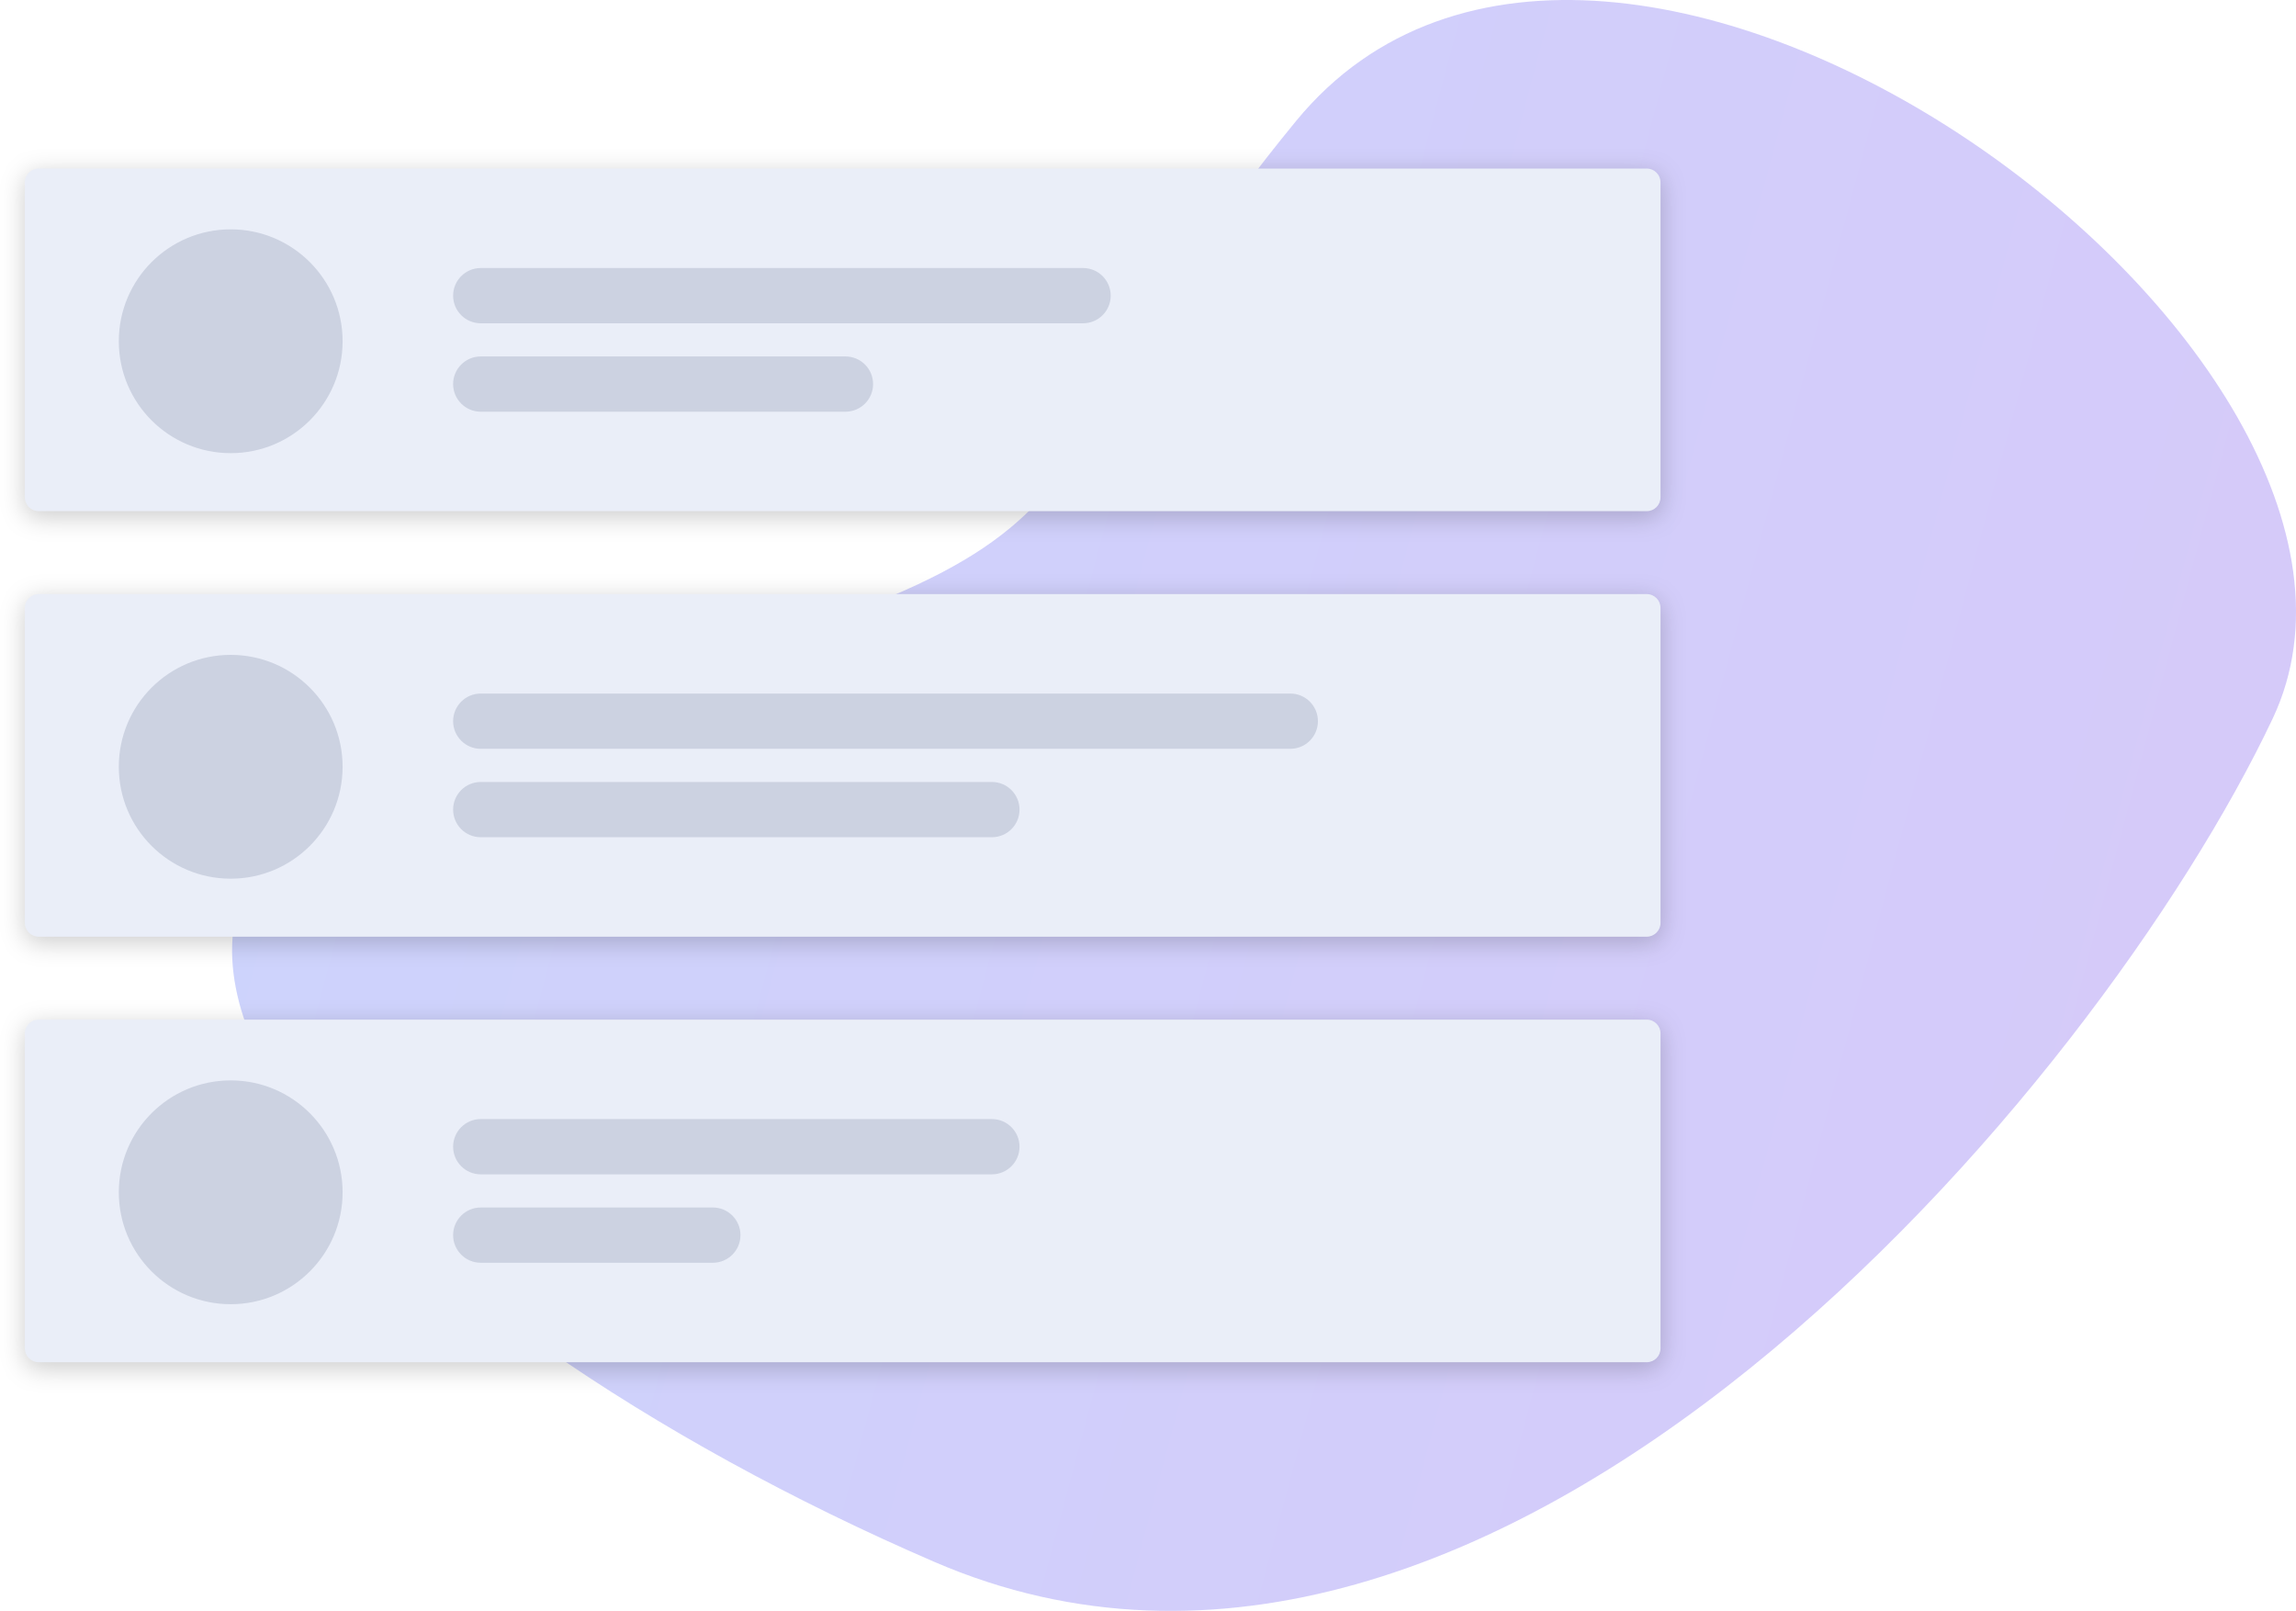
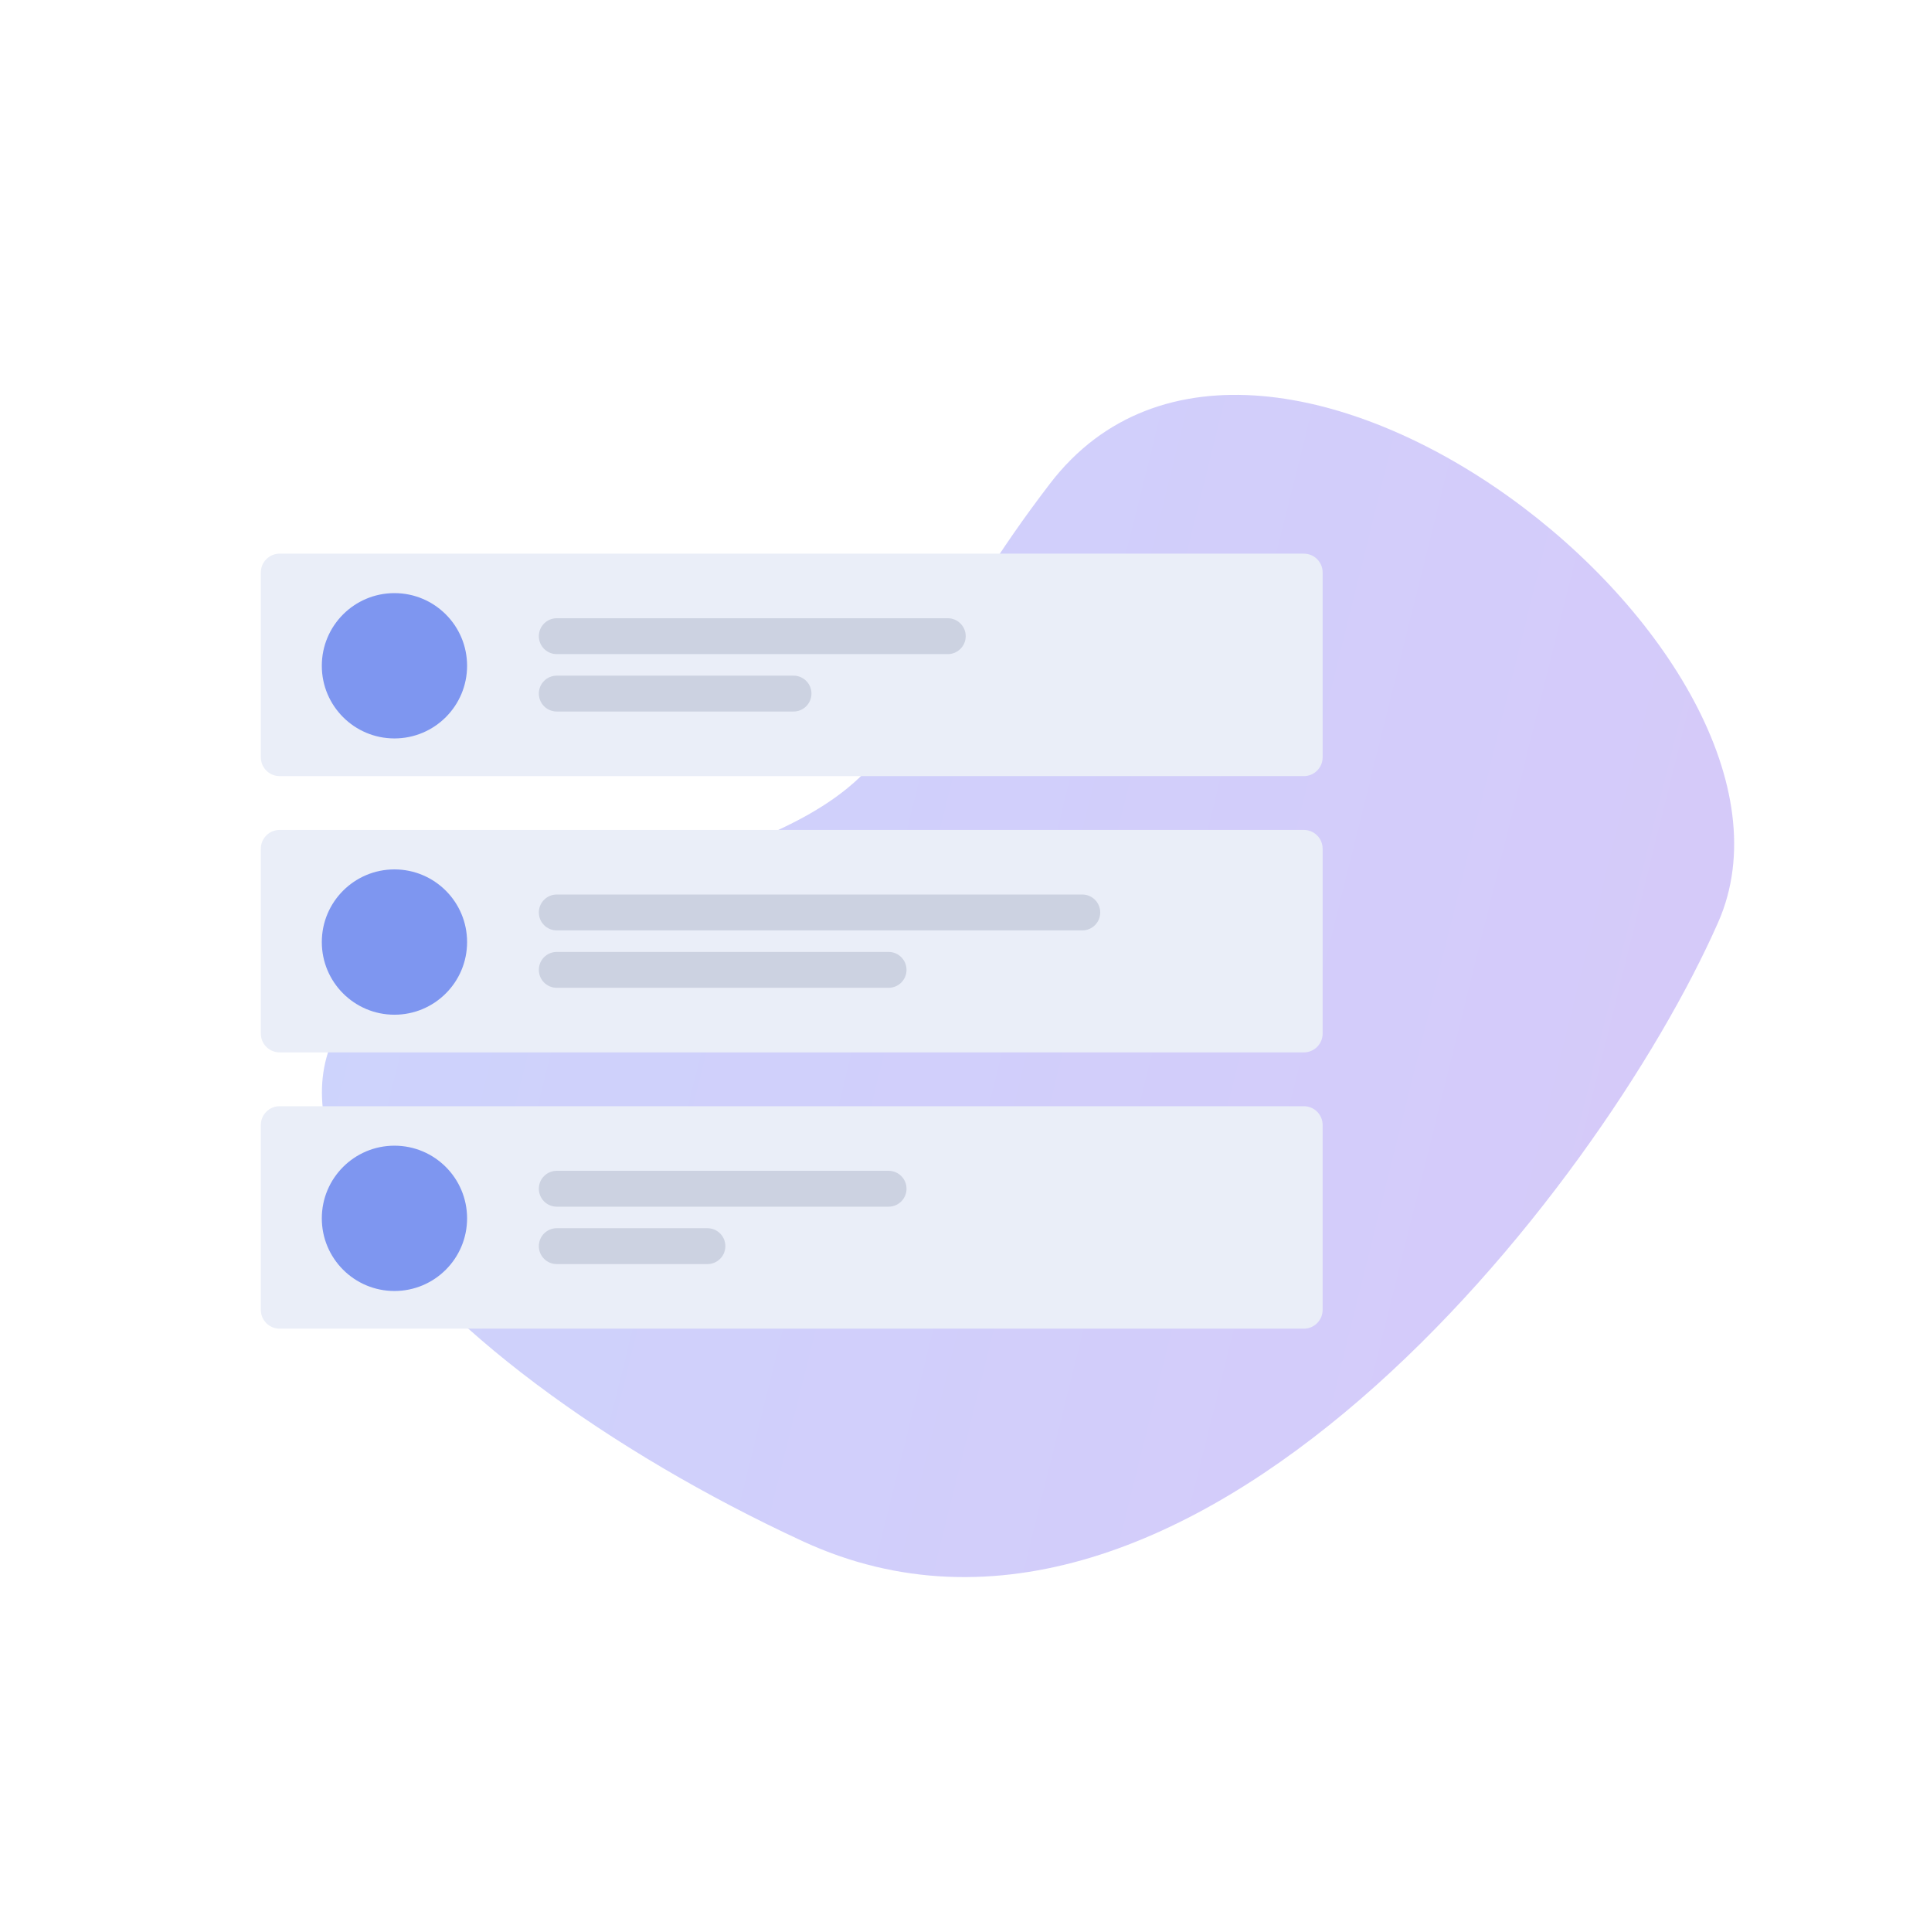
- <svg xmlns="http://www.w3.org/2000/svg" width="831" height="583" viewBox="0 0 831 583" fill="none">
-   <path d="M196.754 253.899C-37.55 312.187 134.68 477.475 338.264 565.292C541.847 653.109 759.915 392.587 822.55 260.08C885.186 127.573 582.776 -94.601 469.103 43.779C355.43 182.16 431.057 195.611 196.754 253.899Z" fill="url(#paint0_linear)" fill-opacity="0.4" />
-   <g filter="url(#filter0_d)">
-     <rect x="9" y="61" width="592" height="124" rx="5" fill="#EAEEF8" />
-   </g>
-   <circle cx="83.5" cy="123.5" r="40.5" fill="#CCD2E1" />
-   <rect x="164" y="97" width="238" height="20" rx="10" fill="#CCD2E1" />
-   <rect x="164" y="129" width="152" height="20" rx="10" fill="#CCD2E1" />
-   <g filter="url(#filter1_d)">
-     <rect x="9" y="215" width="592" height="124" rx="5" fill="#EAEEF8" />
-   </g>
-   <circle cx="83.5" cy="277.5" r="40.5" fill="#CCD2E1" />
-   <rect x="164" y="251" width="313" height="20" rx="10" fill="#CCD2E1" />
-   <rect x="164" y="283" width="205" height="20" rx="10" fill="#CCD2E1" />
-   <g filter="url(#filter2_d)">
-     <rect x="9" y="369" width="592" height="124" rx="5" fill="#EAEEF8" />
-   </g>
-   <circle cx="83.5" cy="431.5" r="40.5" fill="#CCD2E1" />
-   <rect x="164" y="405" width="205" height="20" rx="10" fill="#CCD2E1" />
-   <rect x="164" y="437" width="104" height="20" rx="10" fill="#CCD2E1" />
+ <svg xmlns="http://www.w3.org/2000/svg" width="814" height="822" viewBox="0 0 814 822" fill="none">
+   <path d="M227.716 387.059C39.207 437.348 177.775 579.955 341.568 655.722C505.362 731.488 680.808 506.716 731.202 392.391C781.596 278.067 538.291 86.38 446.836 205.772C355.38 325.164 416.226 336.769 227.716 387.059Z" fill="url(#paint0_linear)" fill-opacity="0.4" />
+   <rect x="111" y="235.561" width="451.87" height="94.648" rx="8" fill="#EAEEF8" />
+   <circle cx="167.865" cy="283.267" r="30.913" fill="#7E96F0" />
+   <rect x="229.31" y="263.04" width="181.664" height="15.266" rx="7.633" fill="#CCD2E1" />
+   <rect x="229.31" y="287.465" width="116.021" height="15.266" rx="7.633" fill="#CCD2E1" />
+   <rect x="111" y="353.108" width="451.87" height="94.648" rx="8" fill="#EAEEF8" />
+   <circle cx="167.865" cy="400.814" r="30.913" fill="#7E96F0" />
+   <rect x="229.31" y="380.587" width="238.911" height="15.266" rx="7.633" fill="#CCD2E1" />
+   <rect x="229.31" y="405.012" width="156.475" height="15.266" rx="7.633" fill="#CCD2E1" />
+   <rect x="111" y="470.655" width="451.87" height="94.648" rx="8" fill="#EAEEF8" />
+   <circle cx="167.865" cy="518.361" r="30.913" fill="#7E96F0" />
+   <rect x="229.31" y="498.134" width="156.475" height="15.266" rx="7.633" fill="#CCD2E1" />
+   <rect x="229.31" y="522.559" width="79.382" height="15.266" rx="7.633" fill="#CCD2E1" />
  <defs>
-     <filter id="filter0_d" x="0" y="54" width="610" height="142" filterUnits="userSpaceOnUse" color-interpolation-filters="sRGB">
-       <feFlood flood-opacity="0" result="BackgroundImageFix" />
-       <feColorMatrix in="SourceAlpha" type="matrix" values="0 0 0 0 0 0 0 0 0 0 0 0 0 0 0 0 0 0 127 0" />
-       <feOffset dy="2" />
-       <feGaussianBlur stdDeviation="4.5" />
-       <feColorMatrix type="matrix" values="0 0 0 0 0 0 0 0 0 0 0 0 0 0 0 0 0 0 0.2 0" />
-       <feBlend mode="normal" in2="BackgroundImageFix" result="effect1_dropShadow" />
-       <feBlend mode="normal" in="SourceGraphic" in2="effect1_dropShadow" result="shape" />
-     </filter>
-     <filter id="filter1_d" x="0" y="208" width="610" height="142" filterUnits="userSpaceOnUse" color-interpolation-filters="sRGB">
-       <feFlood flood-opacity="0" result="BackgroundImageFix" />
-       <feColorMatrix in="SourceAlpha" type="matrix" values="0 0 0 0 0 0 0 0 0 0 0 0 0 0 0 0 0 0 127 0" />
-       <feOffset dy="2" />
-       <feGaussianBlur stdDeviation="4.5" />
-       <feColorMatrix type="matrix" values="0 0 0 0 0 0 0 0 0 0 0 0 0 0 0 0 0 0 0.2 0" />
-       <feBlend mode="normal" in2="BackgroundImageFix" result="effect1_dropShadow" />
-       <feBlend mode="normal" in="SourceGraphic" in2="effect1_dropShadow" result="shape" />
-     </filter>
-     <filter id="filter2_d" x="0" y="362" width="610" height="142" filterUnits="userSpaceOnUse" color-interpolation-filters="sRGB">
-       <feFlood flood-opacity="0" result="BackgroundImageFix" />
-       <feColorMatrix in="SourceAlpha" type="matrix" values="0 0 0 0 0 0 0 0 0 0 0 0 0 0 0 0 0 0 127 0" />
-       <feOffset dy="2" />
-       <feGaussianBlur stdDeviation="4.5" />
-       <feColorMatrix type="matrix" values="0 0 0 0 0 0 0 0 0 0 0 0 0 0 0 0 0 0 0.2 0" />
-       <feBlend mode="normal" in2="BackgroundImageFix" result="effect1_dropShadow" />
-       <feBlend mode="normal" in="SourceGraphic" in2="effect1_dropShadow" result="shape" />
-     </filter>
-     <linearGradient id="paint0_linear" x1="-78.025" y1="104.182" x2="872.159" y2="357.321" gradientUnits="userSpaceOnUse">
+     <linearGradient id="paint0_linear" x1="6.642" y1="257.886" x2="777.78" y2="449.46" gradientUnits="userSpaceOnUse">
      <stop stop-color="#7D98F9" />
      <stop offset="1" stop-color="#9878F0" />
    </linearGradient>
  </defs>
</svg>
